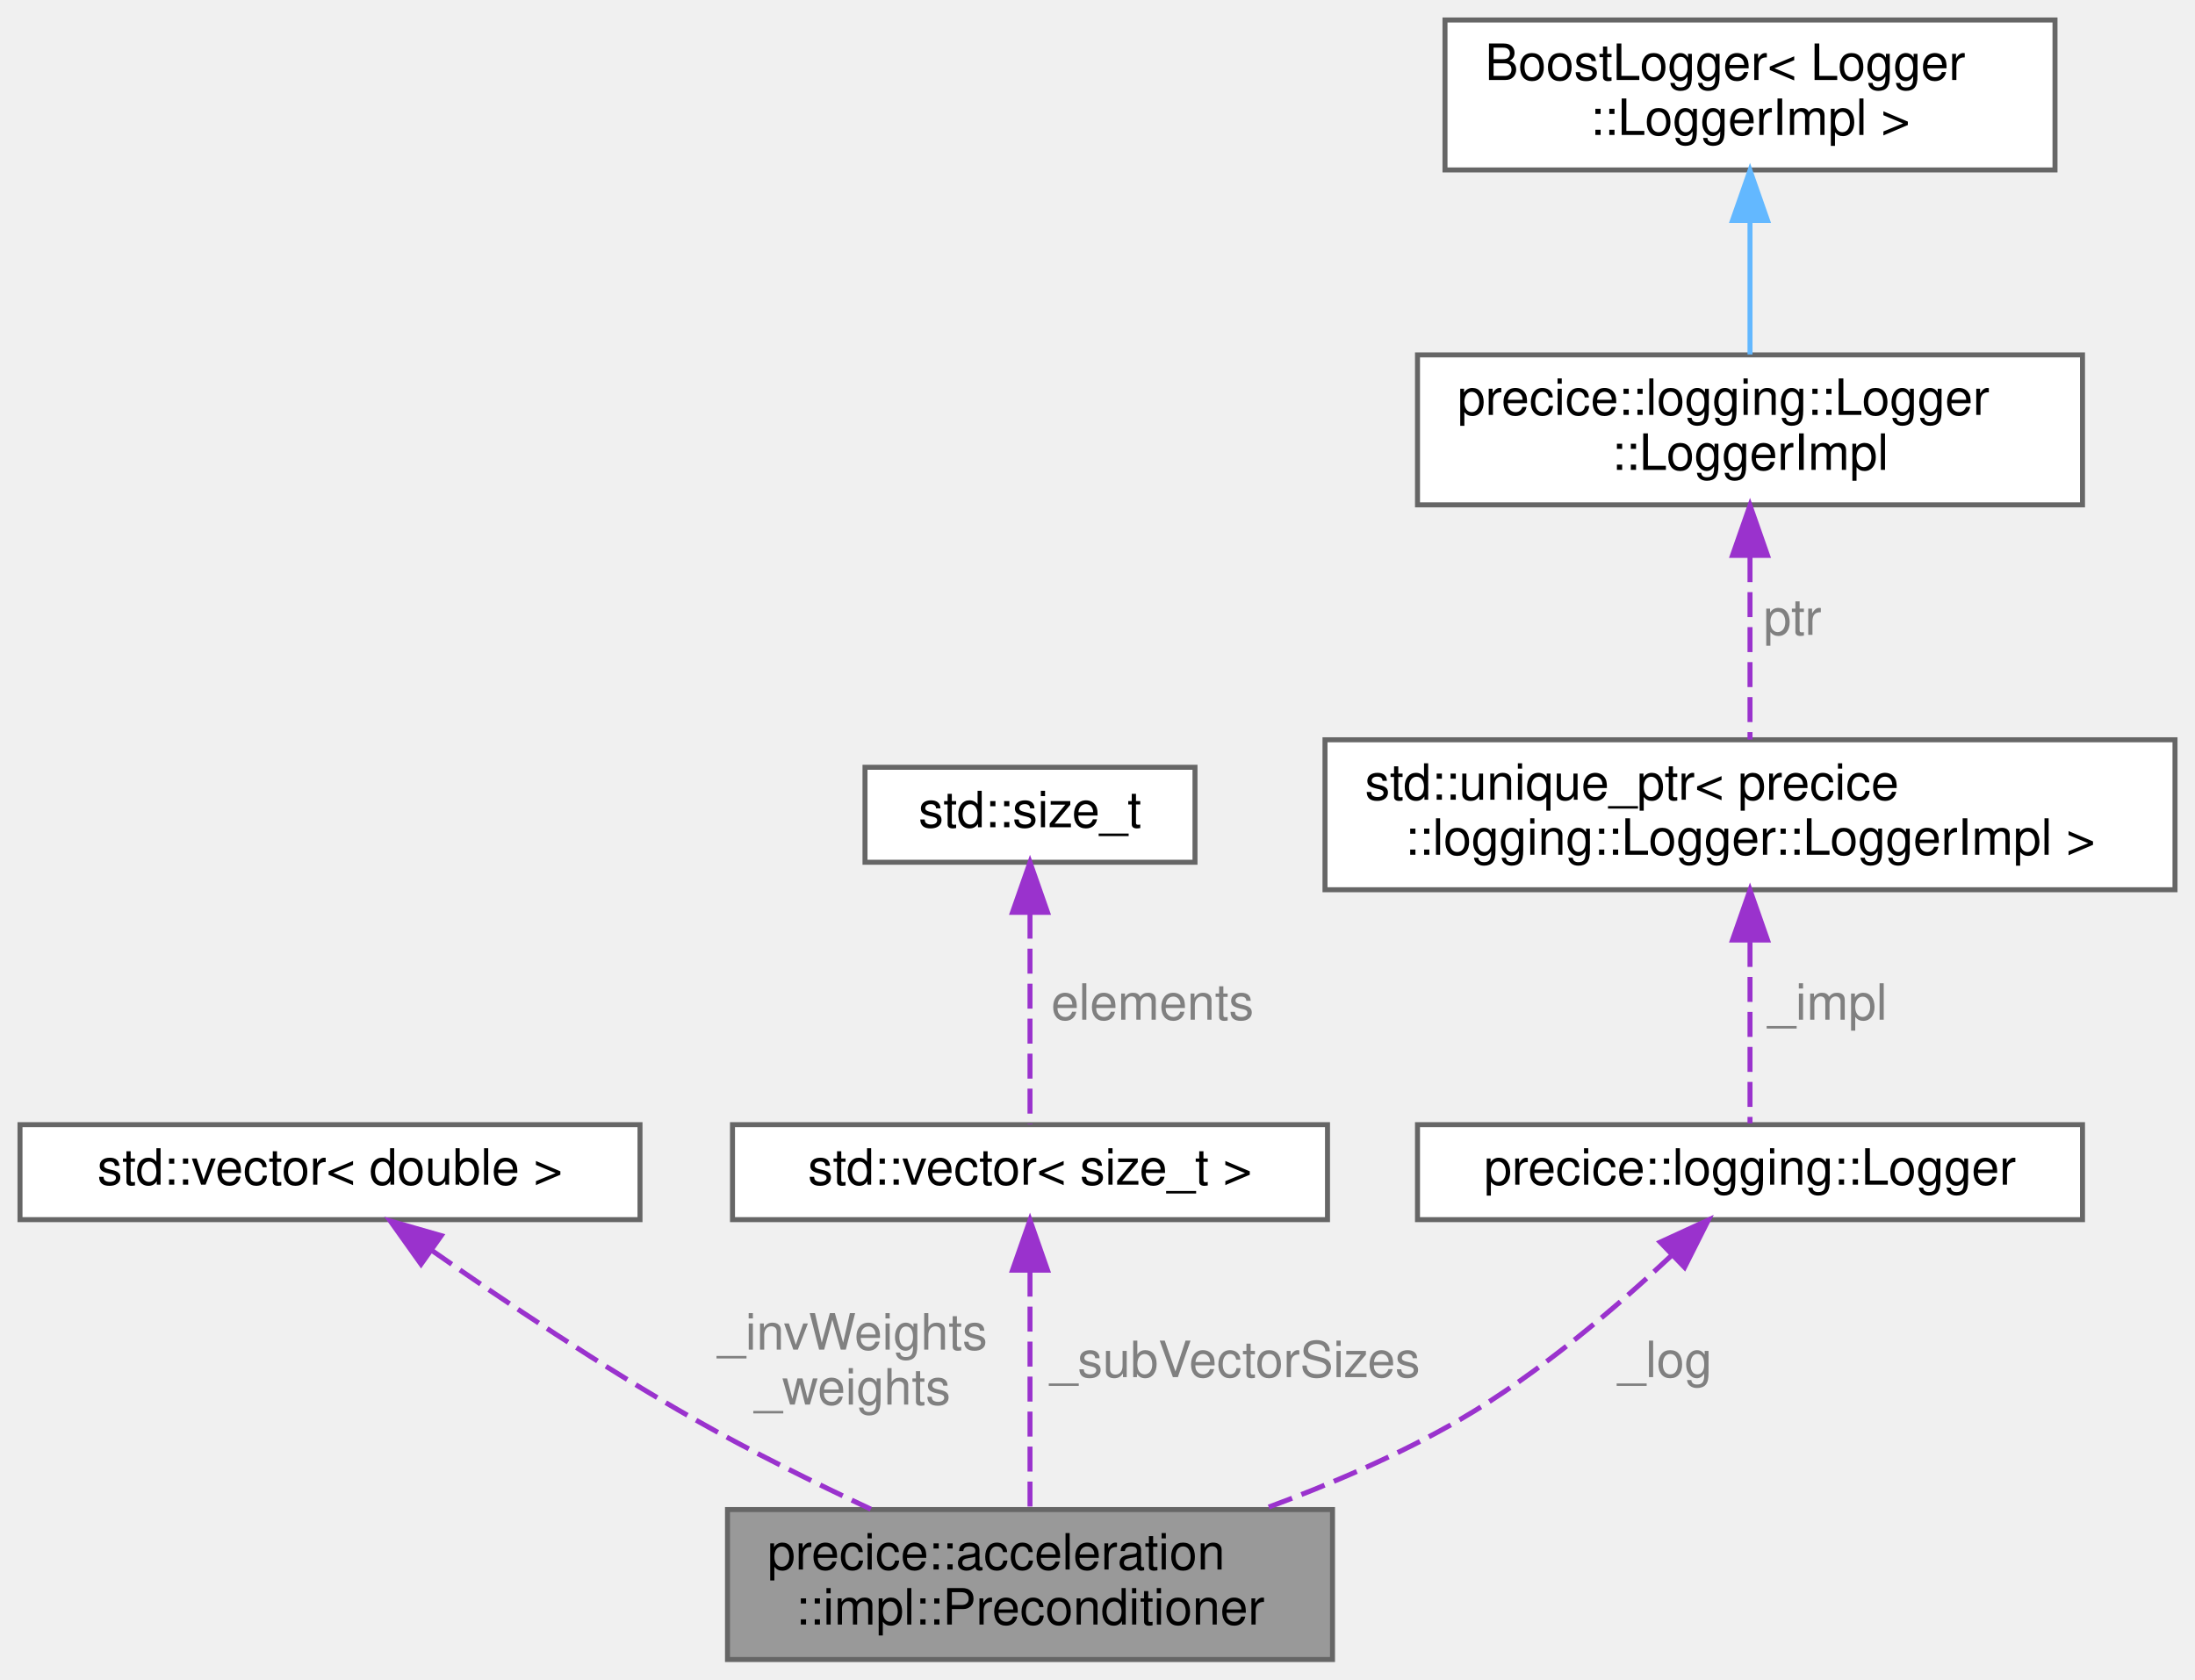
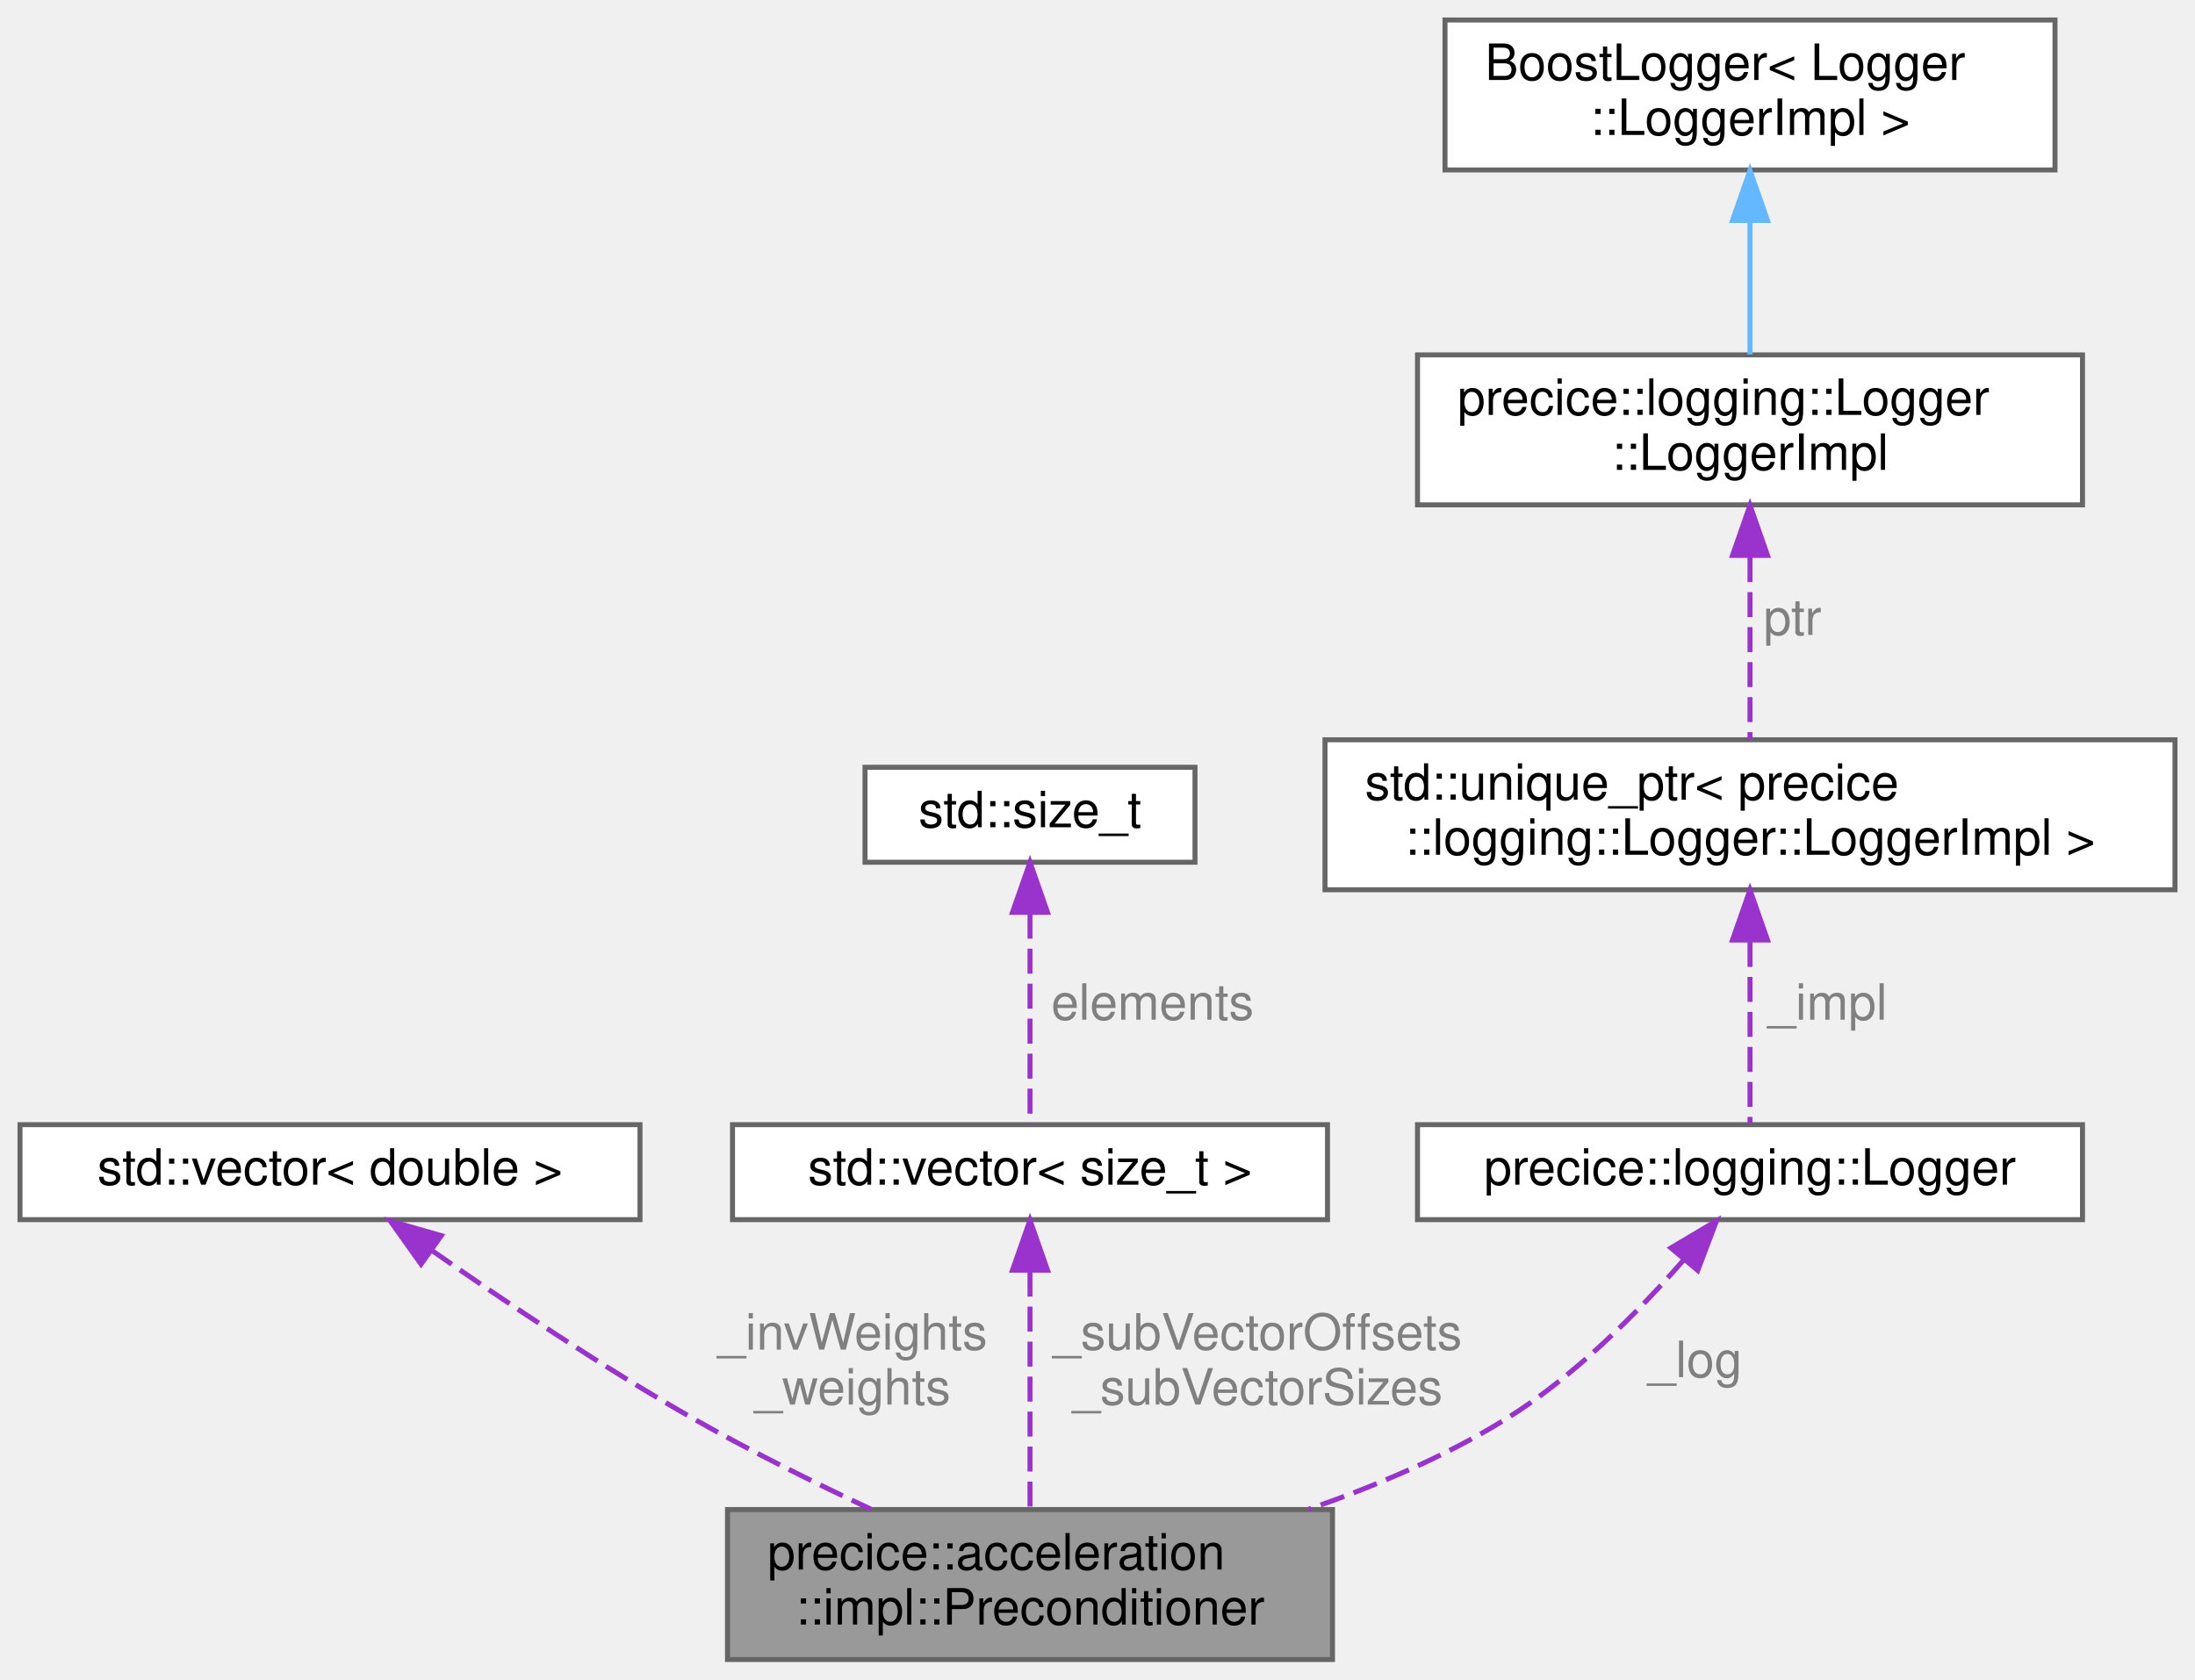
<svg xmlns="http://www.w3.org/2000/svg" xmlns:xlink="http://www.w3.org/1999/xlink" width="439pt" height="336pt" viewBox="0.00 0.00 439.00 336.00">
  <g id="graph0" class="graph" transform="scale(1 1) rotate(0) translate(4 332)">
    <g id="Node000001" class="node">
      <g id="a_Node000001">
        <a xlink:title="Interface for preconditioner variants that can be applied to quasi-Newton acceleration schemes.">
          <polygon fill="#999999" stroke="#666666" points="262.5,-30 141.5,-30 141.5,0 262.5,0 262.5,-30" />
          <text text-anchor="start" x="149.5" y="-18" font-family="Helvetica,sans-Serif" font-size="10.00">precice::acceleration</text>
          <text text-anchor="middle" x="202" y="-7" font-family="Helvetica,sans-Serif" font-size="10.00">::impl::Preconditioner</text>
        </a>
      </g>
    </g>
    <g id="Node000002" class="node">
      <g id="a_Node000002">
        <a target="_parent" xlink:href="http://en.cppreference.com/w/cpp/container/vector.html" xlink:title=" ">
          <polygon fill="white" stroke="#666666" points="124,-107 0,-107 0,-88 124,-88 124,-107" />
          <text text-anchor="middle" x="62" y="-95" font-family="Helvetica,sans-Serif" font-size="10.00">std::vector&lt; double &gt;</text>
        </a>
      </g>
    </g>
    <g id="edge1_Node000001_Node000002" class="edge">
      <g id="a_edge1_Node000001_Node000002">
        <a xlink:title=" ">
          <path fill="none" stroke="#9a32cd" stroke-dasharray="5,2" d="M82.24,-81.93C96.63,-71.86 116.59,-58.44 135,-48 146.21,-41.64 158.89,-35.37 170.17,-30.08" />
          <polygon fill="#9a32cd" stroke="#9a32cd" points="80.21,-79.09 74.07,-87.72 84.25,-84.8 80.21,-79.09" />
        </a>
      </g>
      <text text-anchor="middle" x="166.5" y="-62" font-family="Helvetica,sans-Serif" font-size="10.00" fill="grey"> _invWeights</text>
      <text text-anchor="middle" x="166.5" y="-51" font-family="Helvetica,sans-Serif" font-size="10.00" fill="grey">_weights</text>
    </g>
    <g id="Node000003" class="node">
      <g id="a_Node000003">
        <a target="_parent" xlink:href="http://en.cppreference.com/w/cpp/container/vector.html" xlink:title=" ">
          <polygon fill="white" stroke="#666666" points="261.5,-107 142.5,-107 142.5,-88 261.5,-88 261.5,-107" />
          <text text-anchor="middle" x="202" y="-95" font-family="Helvetica,sans-Serif" font-size="10.00">std::vector&lt; size_t &gt;</text>
        </a>
      </g>
    </g>
    <g id="edge2_Node000001_Node000003" class="edge">
      <g id="a_edge2_Node000001_Node000003">
        <a xlink:title=" ">
          <path fill="none" stroke="#9a32cd" stroke-dasharray="5,2" d="M202,-77.6C202,-63.1 202,-43.4 202,-30.22" />
          <polygon fill="#9a32cd" stroke="#9a32cd" points="198.5,-77.89 202,-87.89 205.5,-77.89 198.5,-77.89" />
        </a>
      </g>
-       <text text-anchor="middle" x="243" y="-56.5" font-family="Helvetica,sans-Serif" font-size="10.00" fill="grey"> _subVectorSizes</text>
+       <text text-anchor="middle" x="247.5" y="-62" font-family="Helvetica,sans-Serif" font-size="10.00" fill="grey"> _subVectorOffsets</text>
+       <text text-anchor="middle" x="247.5" y="-51" font-family="Helvetica,sans-Serif" font-size="10.00" fill="grey">_subVectorSizes</text>
    </g>
    <g id="Node000004" class="node">
      <g id="a_Node000004">
        <a target="_parent" xlink:href="http://en.cppreference.com/w/cpp/types/size_t.html" xlink:title=" ">
          <polygon fill="white" stroke="#666666" points="235,-178.5 169,-178.5 169,-159.5 235,-159.5 235,-178.5" />
          <text text-anchor="middle" x="202" y="-166.5" font-family="Helvetica,sans-Serif" font-size="10.00">std::size_t</text>
        </a>
      </g>
    </g>
    <g id="edge3_Node000003_Node000004" class="edge">
      <g id="a_edge3_Node000003_Node000004">
        <a xlink:title=" ">
          <path fill="none" stroke="#9a32cd" stroke-dasharray="5,2" d="M202,-149.21C202,-135.5 202,-117.55 202,-107.09" />
          <polygon fill="#9a32cd" stroke="#9a32cd" points="198.5,-149.48 202,-159.48 205.5,-149.48 198.5,-149.48" />
        </a>
      </g>
      <text text-anchor="middle" x="226.5" y="-128" font-family="Helvetica,sans-Serif" font-size="10.00" fill="grey"> elements</text>
    </g>
    <g id="Node000005" class="node">
      <g id="a_Node000005">
        <a xlink:href="classprecice_1_1logging_1_1Logger.html" target="_top" xlink:title="This class provides a lightweight logger.">
          <polygon fill="white" stroke="#666666" points="412.5,-107 279.5,-107 279.5,-88 412.5,-88 412.5,-107" />
          <text text-anchor="middle" x="346" y="-95" font-family="Helvetica,sans-Serif" font-size="10.00">precice::logging::Logger</text>
        </a>
      </g>
    </g>
    <g id="edge4_Node000001_Node000005" class="edge">
      <g id="a_edge4_Node000001_Node000005">
        <a xlink:title=" ">
-           <path fill="none" stroke="#9a32cd" stroke-dasharray="5,2" d="M330.47,-80.98C319.38,-70.56 303.71,-57.13 288,-48 275.88,-40.96 261.93,-34.98 248.84,-30.16" />
-           <polygon fill="#9a32cd" stroke="#9a32cd" points="328.04,-83.5 337.67,-87.92 332.91,-78.46 328.04,-83.5" />
+           <path fill="none" stroke="#9a32cd" stroke-dasharray="5,2" d="M332.87,-80.09C323.77,-69.64 310.83,-56.53 297,-48 285,-40.6 271.08,-34.68 257.67,-30.04" />
+           <polygon fill="#9a32cd" stroke="#9a32cd" points="330.19,-82.34 339.3,-87.75 335.55,-77.84 330.19,-82.34" />
        </a>
      </g>
-       <text text-anchor="middle" x="329" y="-56.5" font-family="Helvetica,sans-Serif" font-size="10.00" fill="grey"> _log</text>
+       <text text-anchor="middle" x="335" y="-56.5" font-family="Helvetica,sans-Serif" font-size="10.00" fill="grey"> _log</text>
    </g>
    <g id="Node000006" class="node">
      <g id="a_Node000006">
        <a target="_parent" xlink:href="http://en.cppreference.com/w/cpp/memory/unique_ptr.html" xlink:title=" ">
          <polygon fill="white" stroke="#666666" points="431,-184 261,-184 261,-154 431,-154 431,-184" />
          <text text-anchor="start" x="269" y="-172" font-family="Helvetica,sans-Serif" font-size="10.00">std::unique_ptr&lt; precice</text>
          <text text-anchor="middle" x="346" y="-161" font-family="Helvetica,sans-Serif" font-size="10.00">::logging::Logger::LoggerImpl &gt;</text>
        </a>
      </g>
    </g>
    <g id="edge5_Node000005_Node000006" class="edge">
      <g id="a_edge5_Node000005_Node000006">
        <a xlink:title=" ">
          <path fill="none" stroke="#9a32cd" stroke-dasharray="5,2" d="M346,-143.56C346,-130.95 346,-116.35 346,-107.27" />
          <polygon fill="#9a32cd" stroke="#9a32cd" points="342.5,-143.94 346,-153.94 349.5,-143.94 342.5,-143.94" />
        </a>
      </g>
      <text text-anchor="middle" x="361.5" y="-128" font-family="Helvetica,sans-Serif" font-size="10.00" fill="grey"> _impl</text>
    </g>
    <g id="Node000007" class="node">
      <g id="a_Node000007">
        <a xlink:href="classprecice_1_1logging_1_1Logger_1_1LoggerImpl.html" target="_top" xlink:title=" ">
          <polygon fill="white" stroke="#666666" points="412.5,-261 279.5,-261 279.5,-231 412.5,-231 412.5,-261" />
          <text text-anchor="start" x="287.5" y="-249" font-family="Helvetica,sans-Serif" font-size="10.00">precice::logging::Logger</text>
          <text text-anchor="middle" x="346" y="-238" font-family="Helvetica,sans-Serif" font-size="10.00">::LoggerImpl</text>
        </a>
      </g>
    </g>
    <g id="edge6_Node000006_Node000007" class="edge">
      <g id="a_edge6_Node000006_Node000007">
        <a xlink:title=" ">
          <path fill="none" stroke="#9a32cd" stroke-dasharray="5,2" d="M346,-220.54C346,-208.45 346,-194.29 346,-184.04" />
          <polygon fill="#9a32cd" stroke="#9a32cd" points="342.5,-220.89 346,-230.89 349.5,-220.89 342.5,-220.89" />
        </a>
      </g>
      <text text-anchor="middle" x="354.5" y="-205" font-family="Helvetica,sans-Serif" font-size="10.00" fill="grey"> ptr</text>
    </g>
    <g id="Node000008" class="node">
      <g id="a_Node000008">
        <a xlink:title=" ">
          <polygon fill="white" stroke="#666666" points="407,-328 285,-328 285,-298 407,-298 407,-328" />
          <text text-anchor="start" x="293" y="-316" font-family="Helvetica,sans-Serif" font-size="10.00">BoostLogger&lt; Logger</text>
          <text text-anchor="middle" x="346" y="-305" font-family="Helvetica,sans-Serif" font-size="10.00">::LoggerImpl &gt;</text>
        </a>
      </g>
    </g>
    <g id="edge7_Node000007_Node000008" class="edge">
      <g id="a_edge7_Node000007_Node000008">
        <a xlink:title=" ">
          <path fill="none" stroke="#63b8ff" d="M346,-287.61C346,-278.65 346,-268.82 346,-261.08" />
          <polygon fill="#63b8ff" stroke="#63b8ff" points="342.5,-287.9 346,-297.9 349.5,-287.9 342.5,-287.9" />
        </a>
      </g>
    </g>
  </g>
</svg>
